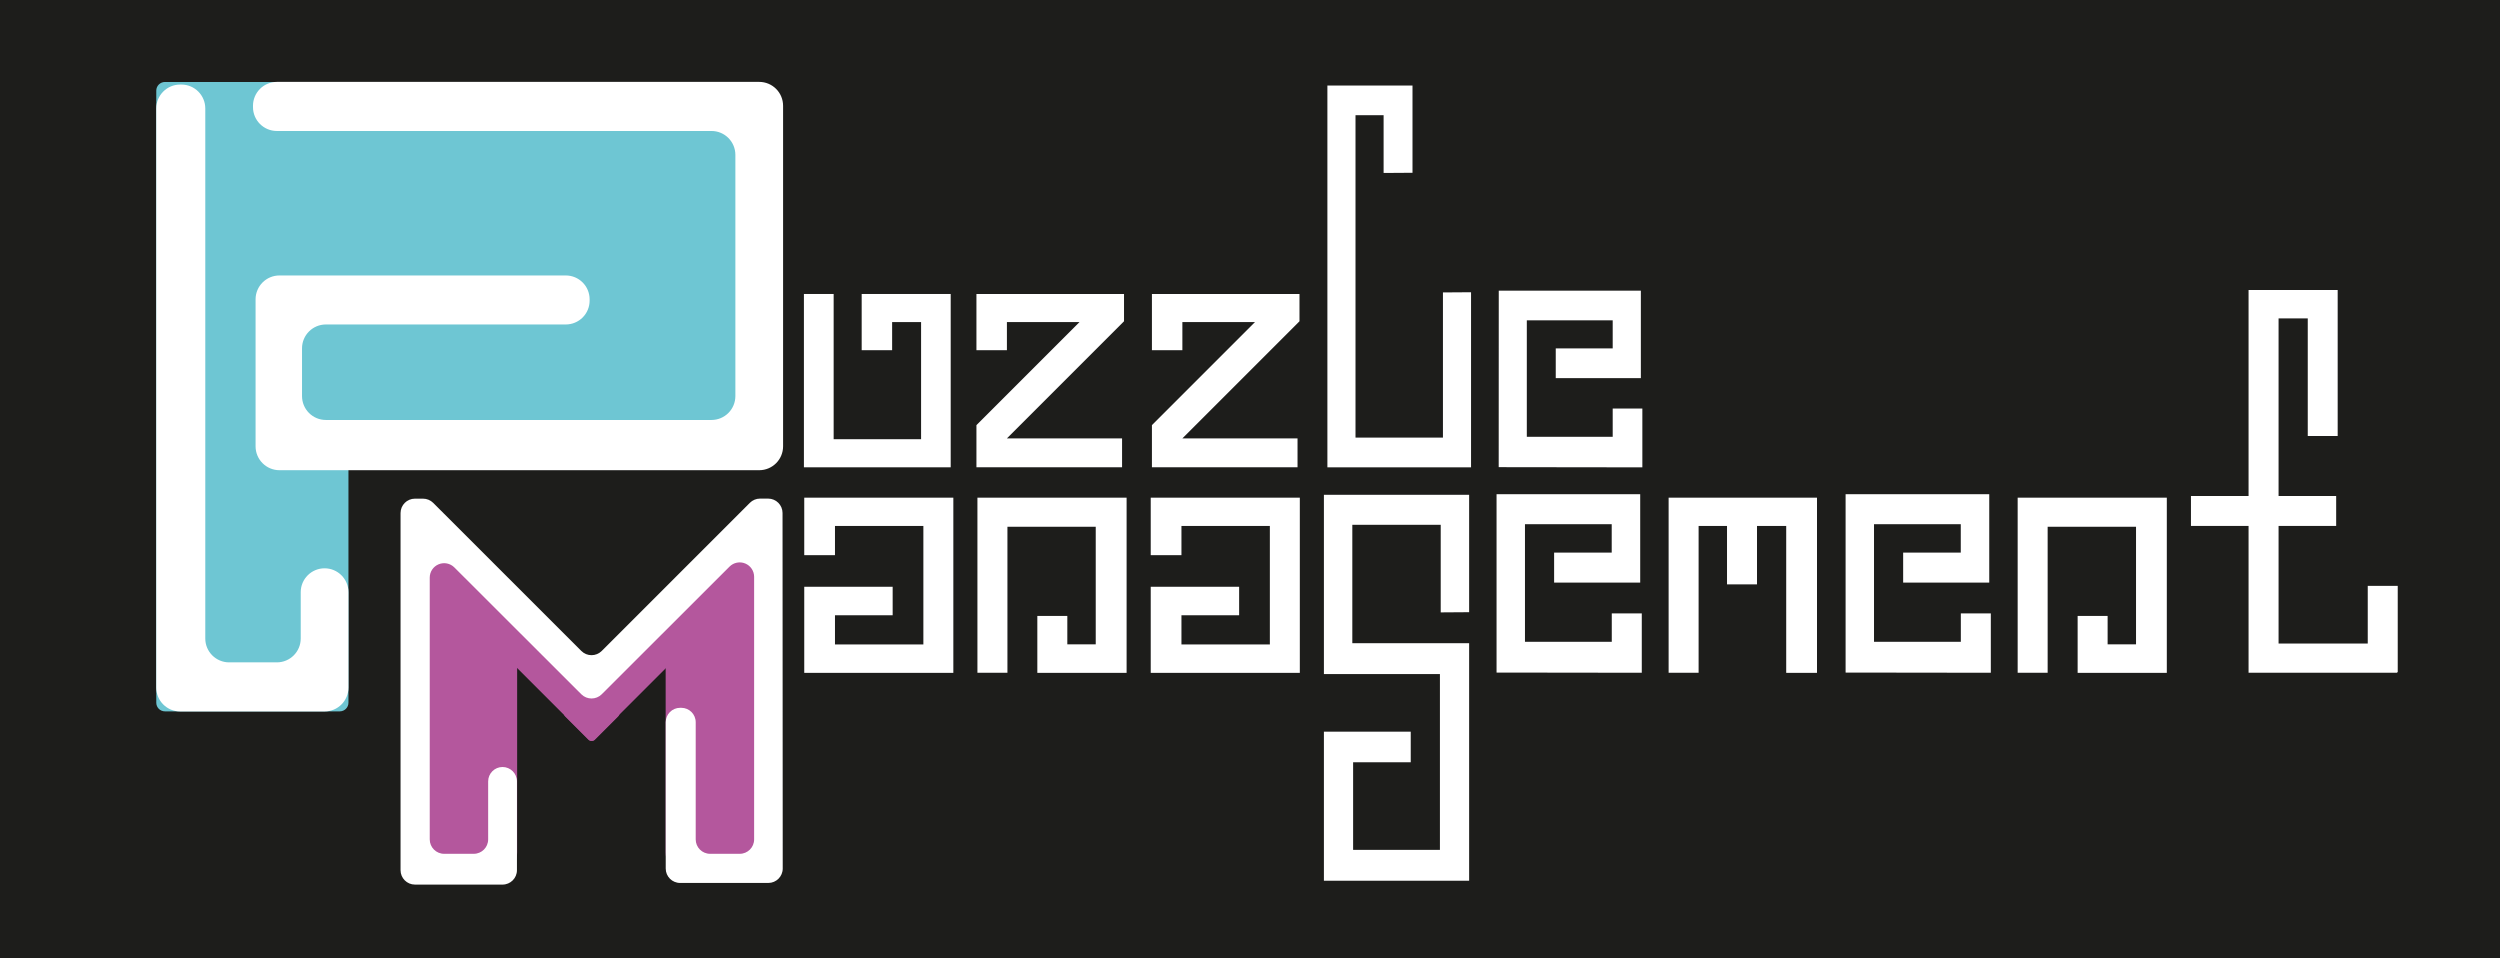
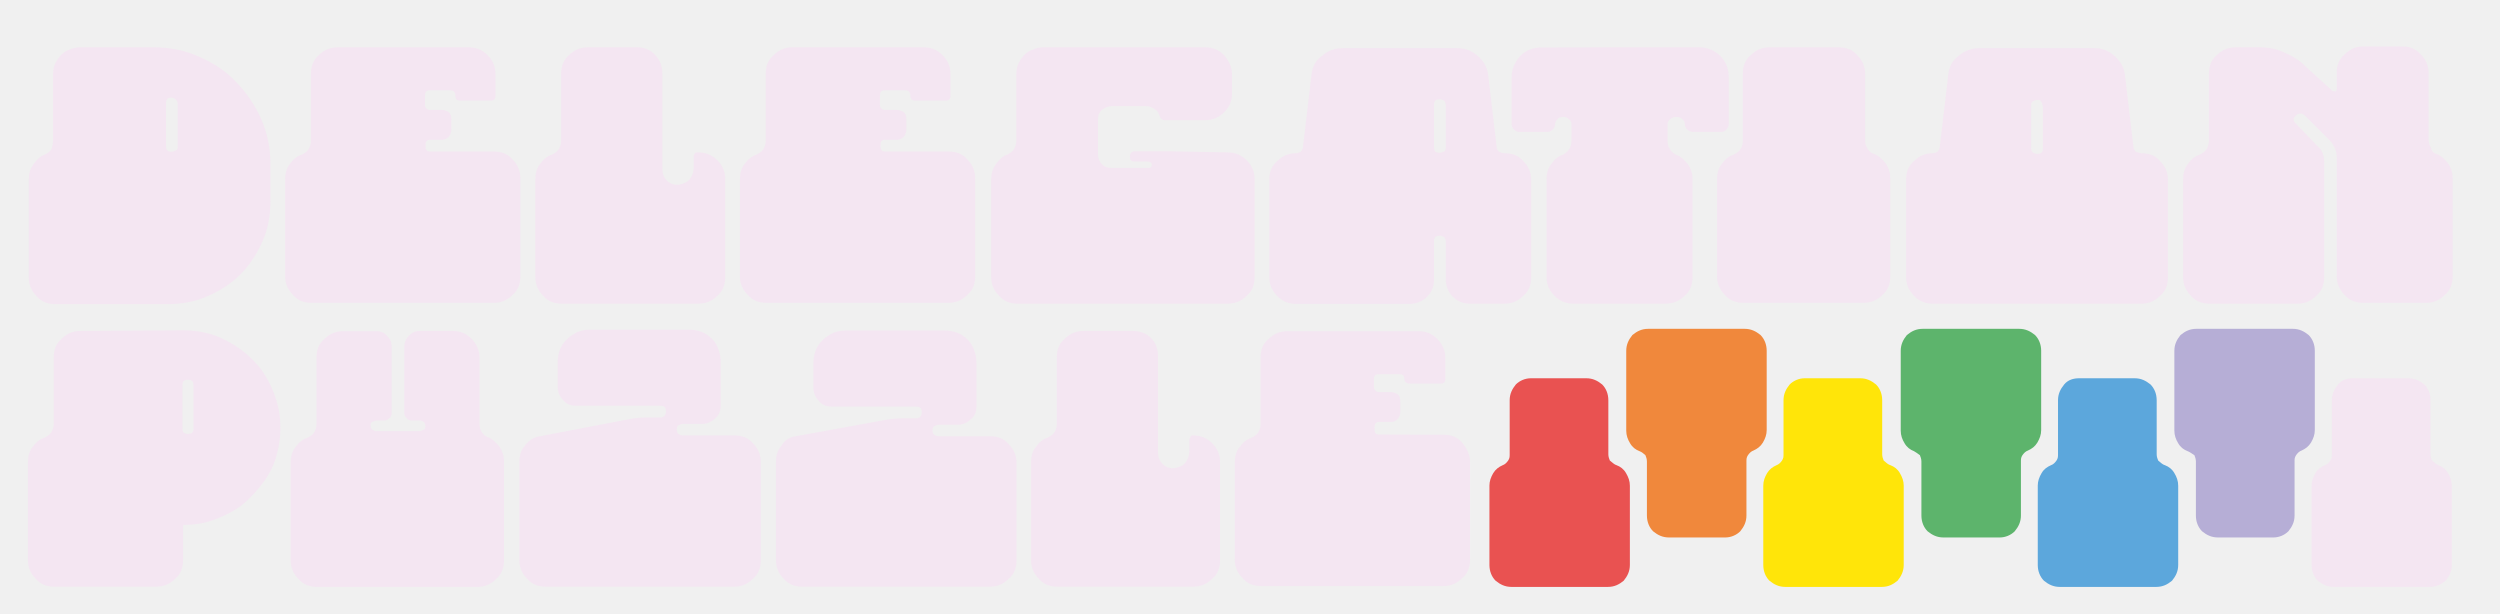
- <svg xmlns="http://www.w3.org/2000/svg" id="Слой_1" data-name="Слой 1" viewBox="0 0 1190.55 456.14">
-   <defs>
-     <style>.cls-1{fill:#1d1d1b;}.cls-2{fill:#b4579d;}.cls-3{fill:#6ec6d3;}.cls-4{fill:#fff;}</style>
-   </defs>
-   <rect class="cls-1" x="-10.06" y="-2.15" width="1210.66" height="460.43" />
-   <rect class="cls-2" x="304.75" y="250.31" width="19.69" height="112.93" rx="2.02" transform="translate(309.06 -132.6) rotate(45)" />
-   <rect class="cls-2" x="239.06" y="250.35" width="19.69" height="112.93" rx="2.02" transform="translate(641.85 347.77) rotate(135)" />
-   <rect class="cls-3" x="74.42" y="39.04" width="91.52" height="299.73" rx="4.13" />
-   <path class="cls-2" d="M232.71,419.42H214.14a13.56,13.56,0,0,1-13.56-13.56V293.38c-5.23-15.8-2.75-28.45,3.42-31.25,1.07-.49,4.3-1.6,10.23,1.51l18.48,16.19a13.56,13.56,0,0,1,13.56,13.55V405.86A13.56,13.56,0,0,1,232.71,419.42Z" />
-   <path class="cls-2" d="M330.57,419.42h18.58a13.56,13.56,0,0,0,13.56-13.56V293.38c5.23-15.8,2.75-28.45-3.42-31.25-1.07-.49-4.3-1.6-10.23,1.51l-18.49,16.19A13.55,13.55,0,0,0,317,293.38V405.86A13.56,13.56,0,0,0,330.57,419.42Z" />
-   <rect class="cls-3" x="178.55" y="26.43" width="150.1" height="211.03" rx="4.13" transform="translate(385.55 -121.66) rotate(90)" />
-   <path class="cls-4" d="M397,140v69.16h41.64V153.38H424.85v13.39h-14.5V140h42.39v82.54h-69.9V140Z" />
-   <path class="cls-4" d="M535.28,140v13l-55.77,55.77h54.84v13.76H465V202.46l49.08-49.08H479.51v13.39H465V140Z" />
-   <path class="cls-4" d="M618.84,140v13l-55.77,55.77h54.84v13.76H548.57V202.46l49.08-49.08H563.07v13.39h-14.5V140Z" />
-   <path class="cls-4" d="M632.13,40.73h40.53V82.28l-13.76.09V54.86H645.52V208.41h41.64V139.26l13.38-.09v83.37H632.13Z" />
-   <path class="cls-4" d="M713.74,138.42h67.67v41.64H740.88V165.93H768V152.55h-40.9V208H768V194.56h14.12v28l-68.41-.09Z" />
-   <path class="cls-4" d="M197.6,237.47h3.83a6.87,6.87,0,0,1,4.86,2L276.85,310a6.86,6.86,0,0,0,9.7,0l70.57-70.56a6.83,6.83,0,0,1,4.85-2h3.83a6.86,6.86,0,0,1,6.86,6.85l.09,169.32a6.87,6.87,0,0,1-6.86,6.87h-42a6.86,6.86,0,0,1-6.86-6.86V343.93a6.86,6.86,0,0,1,6.86-6.86h.56a6.86,6.86,0,0,1,6.86,6.86v55.81a6.86,6.86,0,0,0,6.86,6.86h14.1a6.86,6.86,0,0,0,6.86-6.86V274.68a6.86,6.86,0,0,0-11.71-4.85l-60.87,60.8a6.87,6.87,0,0,1-9.7,0l-60.49-60.42a6.86,6.86,0,0,0-11.71,4.85V399.74a6.86,6.86,0,0,0,6.86,6.86h14.1a6.86,6.86,0,0,0,6.86-6.86V372.12a6.86,6.86,0,0,1,6.85-6.86h0a6.86,6.86,0,0,1,6.86,6.86V414.4a6.86,6.86,0,0,1-6.86,6.86H197.6a6.86,6.86,0,0,1-6.85-6.86V244.33A6.86,6.86,0,0,1,197.6,237.47Z" />
-   <path class="cls-4" d="M97.76,51.63V304.07a11.36,11.36,0,0,0,11.36,11.36h22.73a11.36,11.36,0,0,0,11.36-11.36V282a11.37,11.37,0,0,1,11.36-11.36h0A11.37,11.37,0,0,1,165.94,282v45.45a11.36,11.36,0,0,1-11.37,11.36H85.78a11.36,11.36,0,0,1-11.36-11.36V51.63A11.37,11.37,0,0,1,85.78,40.27h.62A11.37,11.37,0,0,1,97.76,51.63ZM131.85,39H361.56a11.36,11.36,0,0,1,11.36,11.37V212.55a11.36,11.36,0,0,1-11.36,11.37H133.08a11.37,11.37,0,0,1-11.37-11.37v-70a11.37,11.37,0,0,1,11.37-11.37H269.43a11.36,11.36,0,0,1,11.36,11.37v.61a11.35,11.35,0,0,1-11.36,11.36H155.19a11.36,11.36,0,0,0-11.36,11.37V188.6A11.36,11.36,0,0,0,155.19,200H338.84A11.37,11.37,0,0,0,350.2,188.6V73.74a11.37,11.37,0,0,0-11.36-11.36h-207A11.37,11.37,0,0,1,120.48,51v-.61A11.37,11.37,0,0,1,131.85,39Z" />
-   <path class="cls-4" d="M454,237v83.43H383v-41h42.1V293H397.63v13.9h42.1V250.47h-42.1v13.91H383V237Z" />
-   <path class="cls-4" d="M536.51,237v83.43H494V293.32h14.28v13.53h13.53v-56H479.76v69.53H465.47V237Z" />
-   <path class="cls-4" d="M619,237v83.43H548v-41h42.1V293H562.63v13.9h42.1V250.47h-42.1v13.91H548V237Z" />
-   <path class="cls-4" d="M630.47,235.63h69.16v55.91l-13.53.09V249.91H644v56.38h55.63V419.42H630.47v-71h41.35V363H644.38v41.72h41.34V321H630.47Z" />
-   <path class="cls-4" d="M712.69,235.35H781.1v42.09h-41V263.16h27.43V249.63H726.22v56h41.34V292.1h14.29v28.28l-69.16-.09Z" />
-   <path class="cls-4" d="M865.29,237v83.43H850.63V250.47H836.72v27.82H822.44V250.47H808.91v69.91H794.63V237Z" />
-   <path class="cls-4" d="M878.91,235.35h68.41v42.09h-41V263.16h27.44V249.63H892.44v56h41.35V292.1h14.28v28.28l-69.16-.09Z" />
-   <path class="cls-4" d="M1031.88,237v83.43H989.41V293.32h14.28v13.53h13.53v-56H975.13v69.53H960.85V237Z" />
-   <path class="cls-4" d="M1113.25,138.1v69.53H1099v-56h-13.9v84.56h27.43v14.28h-27.43v56h42.47V279h14.28v41l-.38.37h-70.66V250.47h-27.43V236.19h27.43V138.1Z" />
+ <svg xmlns="http://www.w3.org/2000/svg" version="1.1" id="Слой_1" x="0px" y="0px" viewBox="0 0 1173.1 288" style="enable-background:new 0 0 1173.1 288;" xml:space="preserve">
+   <style type="text/css">
+ 	.st0{fill:#F4E6F2;}
+ 	.st1{fill:#E95251;}
+ 	.st2{fill:#F0883C;}
+ 	.st3{fill:#FFE509;}
+ 	.st4{fill:#5DB46C;}
+ 	.st5{fill:#5CA7DC;}
+ 	.st6{fill:#B6AED6;}
+ </style>
+   <g>
+     <g>
+       <path class="st0" d="M72.4,22.2c7.4,0,14.7,1.5,21,4.4c6.6,2.9,12.5,6.6,17.3,11.8c4.8,4.8,8.8,10.7,11.8,17.3    c2.9,6.6,4.4,13.6,4.4,21v17.7c0,6.6-1.1,12.9-3.7,18.8s-5.9,11-10.3,15.5c-4.4,4.4-9.6,7.7-15.5,10.3c-5.9,2.6-12.1,3.7-18.8,3.7    H26c-3.7,0-6.6-1.1-8.8-3.7c-2.6-2.6-3.7-5.5-3.7-8.8V84c0-2.6,0.7-4.8,2.2-7c1.5-1.8,2.9-3.7,5.2-4.4c1.5-0.7,2.6-1.5,3.3-2.6    c0.4-1.5,0.7-2.9,0.7-4.4V56V34.7c0-2.6,0.7-4.8,2.2-7s3.3-3.7,5.5-4.4c1.5-0.7,3.3-1.1,4.8-1.1H72.4z M83.4,48.7    c0-0.7-0.4-1.5-0.7-1.8c-0.7-0.7-1.5-1.1-2.2-1.1c-1.8,0-2.6,0.7-2.6,2.6v20.2c0,1.8,0.7,2.6,2.6,2.6c0.7,0,1.5-0.4,2.2-0.7    c0.7-0.4,0.7-1.1,0.7-1.8V48.7z" />
+       <path class="st0" d="M231.7,71.1c3.7,0,6.6,1.1,8.8,3.7c2.6,2.6,3.7,5.5,3.7,9.2v45.6c0,3.7-1.1,6.6-3.7,8.8    c-2.6,2.6-5.5,3.7-8.8,3.7h-85.4c-3.7,0-6.6-1.1-8.8-3.7c-2.6-2.6-3.7-5.5-3.7-8.8V84c0-2.6,0.7-5.2,2.2-7    c1.5-2.2,3.3-3.7,5.5-4.4c1.5-0.7,2.6-1.5,3.3-2.6c0.7-1.1,1.1-2.6,1.1-3.7V34.7c0-3.7,1.1-6.6,3.7-8.8c2.6-2.6,5.5-3.7,8.8-3.7    h2.9h22.8h4.4H199h21c3.3,0,6.3,1.1,8.8,3.7c2.6,2.6,3.7,5.5,3.7,8.8v2.9v4.8V45c0,1.5-0.7,2.2-2.2,2.2h-14.4    c-1.5,0-2.2-0.7-2.2-2.2c0-1.5-0.7-2.6-2.2-2.6h-9.9c-1.5,0-2.2,0.7-2.2,2.6v4.4c0,0.7,0.4,1.1,0.7,1.5s1.1,0.7,1.8,0.7h5.5    c1.1,0,2.2,0.4,3.3,1.1c0.7,0.7,1.1,1.8,1.1,3.3v4.8c0,1.1-0.4,2.2-1.1,3.3c-0.7,0.7-1.8,1.5-3.3,1.5h-5.5c-1.5,0-2.2,0.7-2.2,2.2    v1.1c0,1.5,0.7,2.2,2.2,2.2H231.7z" />
+       <path class="st0" d="M327.4,71.5c3.7,0,6.6,1.1,9.2,3.7s3.7,5.5,3.7,8.8v46c0,3.7-1.1,6.6-3.7,8.8c-2.6,2.6-5.5,3.7-9.2,3.7h-63.7    c-3.7,0-6.6-1.1-8.8-3.7c-2.6-2.6-3.7-5.5-3.7-8.8V84c0-2.6,0.7-5.2,2.2-7c1.5-2.2,3.3-3.7,5.5-4.4c1.5-0.7,2.6-1.5,3.3-2.6    c0.7-1.1,1.1-2.6,1.1-3.7V34.7c0-3.7,1.1-6.6,3.7-8.8c2.6-2.6,5.5-3.7,8.8-3.7H299c3.3,0,6.3,1.1,8.5,3.7c2.2,2.2,3.3,5.2,3.3,8.5    v37.2v7.7c0,2.2,0.7,4,2.2,5.5c1.5,1.5,3.7,2.2,5.9,1.8c1.8-0.4,3.7-1.1,4.8-2.6c1.1-1.5,1.8-3.3,1.8-5.2v-5.5    c0-0.7,0.4-1.1,0.7-1.5C326.3,71.5,326.6,71.5,327.4,71.5z" />
+       <path class="st0" d="M445.1,71.1c3.7,0,6.6,1.1,8.8,3.7c2.6,2.6,3.7,5.5,3.7,9.2v45.6c0,3.7-1.1,6.6-3.7,8.8    c-2.6,2.6-5.5,3.7-8.8,3.7h-85.4c-3.7,0-6.6-1.1-8.8-3.7c-2.6-2.6-3.7-5.5-3.7-8.8V84c0-2.6,0.7-5.2,2.2-7    c1.5-2.2,3.3-3.7,5.5-4.4c1.5-0.7,2.6-1.5,3.3-2.6c0.7-1.1,1.1-2.6,1.1-3.7V34.7c0-3.7,1.1-6.6,3.7-8.8c2.6-2.6,5.5-3.7,8.8-3.7    h2.9h22.8h4.4h10.3h21.3c3.3,0,6.3,1.1,8.8,3.7c2.6,2.6,3.7,5.5,3.7,8.8v2.9v4.8V45c0,1.5-0.7,2.2-2.2,2.2h-14.4    c-1.5,0-2.2-0.7-2.2-2.2c0-1.5-0.7-2.6-2.2-2.6h-9.9c-1.5,0-2.2,0.7-2.2,2.6v4.4c0,0.7,0.4,1.1,0.7,1.5c0.4,0.4,1.1,0.7,1.8,0.7    h5.5c1.1,0,2.2,0.4,3.3,1.1c0.7,0.7,1.1,1.8,1.1,3.3v4.8c0,1.1-0.4,2.2-1.1,3.3c-0.7,0.7-1.8,1.5-3.3,1.5h-5.5    c-1.5,0-2.2,0.7-2.2,2.2v1.1c0,1.5,0.7,2.2,2.2,2.2H445.1z" />
+       <path class="st0" d="M575.8,71.5c3.7,0,6.6,1.1,9.2,3.7s3.7,5.5,3.7,8.8v46c0,3.7-1.1,6.6-3.7,8.8c-2.6,2.6-5.5,3.7-9.2,3.7h-98.2    c-3.7,0-6.6-1.1-8.8-3.7c-2.6-2.6-3.7-5.5-3.7-8.8V84c0-2.6,0.7-4.8,2.2-7c1.5-1.8,2.9-3.7,5.2-4.4c1.5-0.7,2.6-1.5,3.3-2.6    c0.7-1.1,1.1-2.6,1.1-4v-9.6V34.7c0-2.6,0.7-4.8,2.2-7c1.5-2.2,3.3-3.7,5.5-4.4c1.5-0.7,3.3-1.1,4.8-1.1h76.2    c3.3,0,6.3,1.1,8.8,3.7c2.2,2.6,3.7,5.5,3.7,8.8v9.2c0,3.3-1.1,6.3-3.7,8.8c-2.2,2.2-5.2,3.7-8.8,3.7h-18.8    c-1.5,0-2.2-0.7-2.6-1.8c-0.4-1.5-1.1-2.6-2.2-3.3c-1.1-0.7-2.6-1.5-4-1.5h-16.2c-1.8,0-3.3,0.7-4.8,1.8c-1.5,1.5-1.8,2.9-1.8,4.8    v15.8c0,1.8,0.7,3.7,1.8,4.8c1.5,1.5,2.9,1.8,4.8,1.8h16.9c1.1,0,1.8-0.4,1.8-1.5c0-0.7-0.7-1.5-2.2-1.5h-5.9    c-1.5,0-2.2-0.7-2.2-2.2c0-1.5,0.7-2.6,2.2-2.6h11.8h4.8L575.8,71.5L575.8,71.5z" />
+       <path class="st0" d="M706,71.9c3.7,0,6.6,1.1,8.8,3.7c2.6,2.6,3.7,5.5,3.7,8.8V130c0,3.7-1.1,6.6-3.7,8.8    c-2.6,2.6-5.5,3.7-8.8,3.7h-16.2c-3.3,0-5.9-1.1-8.1-3.3c-2.2-2.2-3.3-5.2-3.3-8.1v-18c0-0.7-0.4-1.5-0.7-1.8    c-0.7-0.4-1.1-0.7-2.2-0.7c-1.8,0-2.6,0.7-2.6,2.6v18c0,3.3-1.1,5.9-3.3,8.1c-2.2,2.2-5.2,3.3-8.1,3.3h-53.4    c-3.3,0-6.3-1.1-8.8-3.7s-3.7-5.5-3.7-8.8V84.4c0-3.7,1.1-6.6,3.7-8.8c2.6-2.6,5.5-3.7,8.8-3.7c0.7,0,1.8-0.4,2.2-0.7    c0.7-0.7,1.1-1.5,1.1-2.2l4-33.9c0.4-3.7,1.8-6.6,4.8-8.8c2.9-2.6,6.3-3.7,9.6-3.7h27.2h26.9c3.7,0,6.6,1.1,9.6,3.7    c2.9,2.6,4.4,5.5,4.8,8.8l4,33.9c0,0.7,0.4,1.5,1.1,2.2C704.2,71.5,704.9,71.9,706,71.9z M678.4,49.1c0-0.7-0.4-1.5-0.7-1.8    c-0.7-0.4-1.1-0.7-2.2-0.7c-1.8,0-2.6,0.7-2.6,2.6v19.9c0,1.8,0.7,2.6,2.6,2.6c0.7,0,1.5-0.4,2.2-0.7s0.7-1.1,0.7-1.8V49.1z" />
+       <path class="st0" d="M797.6,22.2c3.7,0,7,1.5,9.6,4c2.6,2.6,4,5.9,4,9.9v22.1c0,1.1-0.4,1.8-1.1,2.6c-0.7,0.7-1.5,1.1-2.2,1.1    h-13.6c-0.7,0-1.8-0.4-2.6-1.1c-0.7-0.7-1.1-1.5-1.1-2.6c0-0.7-0.4-1.8-1.1-2.2c-0.7-0.7-1.5-1.1-2.2-1.1h-1.1    c-0.7,0-1.8,0.4-2.6,1.1s-1.1,1.5-1.1,2.2v8.1c0,1.5,0.4,2.6,1.1,3.7c0.7,1.1,1.8,2.2,2.9,2.6c2.2,0.7,4,2.6,5.5,4.4    c1.5,2.2,2.2,4.4,2.2,7v46c0,3.7-1.1,6.6-3.7,8.8c-2.6,2.6-5.5,3.7-9.2,3.7h-42.7c-3.7,0-6.6-1.1-9.2-3.7s-3.7-5.5-3.7-8.8V84    c0-2.6,0.7-5.2,2.2-7c1.5-2.2,3.3-3.7,5.5-4.4c1.1-0.7,2.2-1.5,2.9-2.6c0.7-1.1,1.1-2.6,1.1-3.7v-8.1c0-0.7-0.4-1.8-1.1-2.2    c-0.7-0.7-1.5-1.1-2.2-1.1h-1.1c-0.7,0-1.8,0.4-2.2,1.1c-0.7,0.7-1.1,1.5-1.1,2.2c0,1.1-0.4,1.8-1.1,2.6c-0.7,0.7-1.5,1.1-2.6,1.1    H713c-1.1,0-1.8-0.4-2.6-1.1c-0.7-0.7-1.1-1.5-1.1-2.6V36.2c0-3.7,1.5-7,4-9.9c2.6-2.6,5.9-4,9.6-4    C722.9,22.2,797.6,22.2,797.6,22.2z" />
+       <path class="st0" d="M879.3,72.2c2.2,0.7,4,2.6,5.5,4.4c1.5,2.2,2.2,4.4,2.2,7v46c0,3.7-1.1,6.6-3.7,8.8c-2.6,2.6-5.5,3.7-9.2,3.7    h-55.9c-3.7,0-6.6-1.1-8.8-3.7c-2.6-2.6-3.7-5.5-3.7-8.8V84c0-2.6,0.7-5.2,2.2-7c1.5-2.2,3.3-3.7,5.5-4.4c1.5-0.7,2.6-1.5,3.3-2.6    c0.7-1.1,1.1-2.6,1.1-3.7V34.7c0-3.7,1.1-6.6,3.7-8.8c2.6-2.6,5.5-3.7,8.8-3.7h32.4c3.7,0,6.6,1.1,8.8,3.7    c2.6,2.6,3.7,5.5,3.7,8.8V66c0,1.5,0.4,2.6,1.1,3.7C877.1,71.1,878.2,71.9,879.3,72.2z" />
+       <path class="st0" d="M1004.8,71.9c3.7,0,6.6,1.1,8.8,3.7c2.6,2.6,3.7,5.5,3.7,8.8V130c0,3.7-1.1,6.6-3.7,8.8    c-2.6,2.6-5.5,3.7-8.8,3.7h-97.9c-3.3,0-6.3-1.1-8.8-3.7s-3.7-5.5-3.7-8.8V84.4c0-3.7,1.1-6.6,3.7-8.8c2.6-2.6,5.5-3.7,8.8-3.7    c0.7,0,1.8-0.4,2.2-0.7c0.7-0.7,1.1-1.5,1.1-2.2l4-33.9c0.4-3.7,1.8-6.6,4.8-8.8c2.9-2.6,6.3-3.7,9.6-3.7h27.2h26.9    c3.7,0,6.6,1.1,9.6,3.7c2.9,2.6,4.4,5.5,4.8,8.8l4,33.9c0,0.7,0.4,1.5,1.1,2.2C1003.3,71.5,1004.1,71.9,1004.8,71.9z M958.5,49.8    c0-0.7-0.4-1.5-0.7-2.2c-0.4-0.7-1.1-0.7-1.8-0.7c-0.7,0-1.5,0.4-2.2,0.7c-0.7,0.7-0.7,1.1-0.7,2.2v19.9c0,0.7,0.4,1.5,0.7,1.8    c0.7,0.4,1.1,0.7,2.2,0.7c1.8,0,2.6-0.7,2.6-2.6V49.8z" />
+       <path class="st0" d="M1143.2,72.2c2.2,0.7,4,2.6,5.5,4.4c1.5,2.2,2.2,4.4,2.2,7v46c0,3.7-1.1,6.6-3.7,8.8    c-2.6,2.6-5.5,3.7-8.8,3.7H1109c-3.7,0-6.6-1.1-8.8-3.7c-2.6-2.6-3.7-5.5-3.7-8.8v-26.5V83.6v-9.9c0-2.6-1.1-5.2-2.9-7.4l-2.6-2.6    l0,0l-9.6-9.6c-1.5-1.1-2.6-1.1-4,0c-1.5,1.5-1.5,2.6,0,4l10.3,10.7c2.2,1.8,2.9,4.4,2.9,7.4V84v19.5V130c0,3.7-1.1,6.6-3.7,8.8    c-2.6,2.6-5.5,3.7-8.8,3.7h-41.2c-3.7,0-6.6-1.1-8.8-3.7c-2.6-2.6-3.7-5.5-3.7-8.8V84c0-2.6,0.7-5.2,2.2-7    c1.5-2.2,3.3-3.7,5.5-4.4c1.5-0.7,2.6-1.5,3.3-2.6c0.7-1.1,1.1-2.6,1.1-3.7V34.7c0-3.7,1.1-6.6,3.7-8.8c2.6-2.6,5.5-3.7,8.8-3.7    h11.4c4,0,8.1,0.7,11.8,2.6c3.7,1.5,7,3.7,9.6,6.3l12.5,11.4c0.4,0.4,1.1,0.4,1.5,0.4c0.7-0.4,0.7-0.7,0.7-1.1V34    c0-3.3,1.1-6.3,3.7-8.5c2.2-2.2,5.2-3.7,8.5-3.7h18.4c3.7,0,6.6,1.1,8.8,3.7c2.6,2.6,3.7,5.5,3.7,8.8v31.3c0,1.5,0.4,2.6,1.1,3.7    C1141,71.1,1142.1,71.9,1143.2,72.2z" />
+     </g>
+     <g>
+       <path class="st0" d="M86,155c7.4,0,14,1.5,20.2,4.8c6.3,3.3,11.4,7.4,15.5,12.5s7,11.4,8.8,18.4c1.5,7,1.5,14.4-0.4,21.7    c-1.1,4.8-3.3,9.6-6.3,13.6c-2.9,4-6.3,7.7-9.9,10.7c-3.7,2.9-8.1,5.2-12.9,7c-4.8,1.8-9.6,2.6-14.7,2.6c-0.4,0-0.4,0.4-0.4,0.7    v15.8c0,3.7-1.1,6.6-3.7,8.8c-2.6,2.6-5.5,3.7-9.2,3.7H25.6c-3.7,0-6.6-1.1-8.8-3.7c-2.6-2.6-3.7-5.5-3.7-8.8v-46    c0-2.6,0.7-5.2,2.2-7c1.5-2.2,3.3-3.7,5.5-4.4c1.5-0.7,2.6-1.5,3.3-2.6c0.7-1.1,1.1-2.6,1.1-3.7v-31.3c0-3.7,1.1-6.6,3.7-8.8    c2.6-2.6,5.5-3.7,8.8-3.7L86,155L86,155z M90.8,180.8c0-1.8-0.7-2.6-2.6-2.6c-1.8,0-2.6,0.7-2.6,2.6V201c0,1.8,0.7,2.6,2.6,2.6    c1.8,0,2.6-0.7,2.6-2.6V180.8z" />
+       <path class="st0" d="M228.8,205.1c2.2,0.7,4,2.6,5.5,4.4c1.5,2.2,2.2,4.4,2.2,7v46.4c0,3.7-1.1,6.6-3.7,8.8    c-2.6,2.6-5.5,3.7-8.8,3.7h-75.1c-3.7,0-6.6-1.1-8.8-3.7c-2.6-2.6-3.7-5.5-3.7-8.8v-46c0-2.6,0.7-5.2,2.2-7    c1.5-2.2,3.3-3.7,5.5-4.4c1.5-0.7,2.6-1.5,3.3-2.6c0.7-1.1,1.1-2.6,1.1-3.7v-31.3c0-3.7,1.1-6.6,3.7-8.8c2.6-2.6,5.5-3.7,8.8-3.7    h15.8c1.8,0,3.7,0.7,4.8,2.2c1.5,1.5,2.2,2.9,2.2,5.2V194c0,0.7-0.4,1.8-1.1,2.2c-0.7,0.7-1.5,1.1-2.2,1.1h-3.7    c-0.7,0-1.5,0.4-2.2,0.7c-0.7,0.4-0.7,1.1-0.7,1.8c0,0.7,0.4,1.5,0.7,1.8c0.7,0.4,1.1,0.7,2.2,0.7h19.9c0.7,0,1.5-0.4,2.2-0.7    c0.7-0.4,0.7-1.1,0.7-1.8c0-0.7-0.4-1.5-0.7-1.8c-0.7-0.4-1.1-0.7-2.2-0.7h-3.7c-0.7,0-1.8-0.4-2.2-1.1c-0.7-0.7-1.1-1.5-1.1-2.2    v-31.3c0-1.8,0.7-3.7,2.2-5.2c1.5-1.5,2.9-2.2,4.8-2.2h15.8c3.3,0,6.3,1.1,8.8,3.7s3.7,5.5,3.7,8.8v31.3c0,1.5,0.4,2.6,1.1,3.7    C226.5,203.6,227.7,204.7,228.8,205.1z" />
+       <path class="st0" d="M253.4,204.7L253.4,204.7C253.8,204.7,253.8,204.7,253.4,204.7l42.3-8.1c2.2-0.4,4.8-0.7,7.7-0.7h6.6    c0.7,0,1.5-0.4,1.8-0.7c0.4-0.7,0.7-1.1,0.7-2.2c0-1.8-0.7-2.6-2.6-2.6h-20.2h-19.5c-2.2,0-4.4-0.7-5.9-2.6    c-1.5-1.5-2.6-3.7-2.6-5.9v-12.1c0-2.2,0.4-4,1.1-5.9c0.7-1.8,1.8-3.3,3.3-4.8c1.5-1.5,2.9-2.2,4.8-3.3c1.8-0.7,3.7-1.1,5.9-1.1    h46.7c2.2,0,4,0.4,5.9,1.1c1.8,0.7,3.3,1.8,4.8,3.3c1.5,1.5,2.2,2.9,2.9,4.8c0.7,1.8,1.1,3.7,1.1,5.9v10.7v9.9    c0,2.2-0.7,4.4-2.6,5.9c-1.5,1.5-3.7,2.6-5.9,2.6h-4h-5.2c-0.7,0-1.5,0.4-2.2,0.7c-0.7,0.7-0.7,1.1-0.7,2.2c0,0.7,0.4,1.5,0.7,1.8    c0.7,0.4,1.1,0.7,2.2,0.7h5.2h18.8c3.7,0,6.6,1.1,8.8,3.7c2.6,2.6,3.7,5.5,3.7,8.8v46c0,3.7-1.1,6.6-3.7,8.8    c-2.6,2.6-5.5,3.7-8.8,3.7h-88.3c-3.7,0-6.6-1.1-8.8-3.7c-2.6-2.6-3.7-5.5-3.7-8.8v-46c0-2.9,0.7-5.5,2.6-7.7    C248.3,206.5,250.5,205.1,253.4,204.7z" />
+       <path class="st0" d="M373.4,204.7L373.4,204.7C373.7,204.7,373.7,204.7,373.4,204.7l42.3-7.7c2.2-0.4,4.8-0.7,7.7-0.7h6.6    c0.7,0,1.5-0.4,1.8-0.7c0.4-0.7,0.7-1.1,0.7-2.2c0-1.8-0.7-2.6-2.6-2.6h-20.2h-19.5c-2.2,0-4.4-0.7-5.9-2.6    c-1.5-1.5-2.6-3.7-2.6-5.9v-12.1c0-2.2,0.4-4,1.1-5.9c0.7-1.8,1.8-3.3,3.3-4.8c1.5-1.5,2.9-2.2,4.8-3.3c1.8-0.7,3.7-1.1,5.9-1.1    h46.7c2.2,0,4,0.4,5.9,1.1c1.8,0.7,3.3,1.8,4.8,3.3c1.5,1.5,2.2,2.9,2.9,4.8s1.1,3.7,1.1,5.9v10.7v9.9c0,2.2-0.7,4.4-2.6,5.9    c-1.5,1.5-3.7,2.6-5.9,2.6h-4h-5.2c-0.7,0-1.5,0.4-2.2,0.7c-0.7,0.7-0.7,1.1-0.7,2.2c0,0.7,0.4,1.5,0.7,1.8    c0.7,0.4,1.1,0.7,2.2,0.7h5.2h18.8c3.7,0,6.6,1.1,8.8,3.7c2.6,2.6,3.7,5.5,3.7,8.8v45.6c0,3.7-1.1,6.6-3.7,8.8    c-2.6,2.6-5.5,3.7-8.8,3.7h-87.9c-3.7,0-6.6-1.1-8.8-3.7c-2.6-2.6-3.7-5.5-3.7-8.8v-46c0-2.9,0.7-5.5,2.6-7.7    C368.2,206.5,370.4,205.1,373.4,204.7z" />
+       <path class="st0" d="M559.6,204.3c3.7,0,6.6,1.1,9.2,3.7c2.6,2.6,3.7,5.5,3.7,8.8v46c0,3.7-1.1,6.6-3.7,8.8    c-2.6,2.6-5.5,3.7-9.2,3.7h-63.3c-3.7,0-6.6-1.1-8.8-3.7c-2.6-2.6-3.7-5.5-3.7-8.8v-46c0-2.6,0.7-5.2,2.2-7    c1.5-2.2,3.3-3.7,5.5-4.4c1.5-0.7,2.6-1.5,3.3-2.6c0.7-1.1,1.1-2.6,1.1-3.7v-31.3c0-3.7,1.1-6.6,3.7-8.8c2.6-2.6,5.5-3.7,8.8-3.7    h23.2c3.3,0,6.3,1.1,8.5,3.3c2.2,2.2,3.3,5.2,3.3,8.5v37.5v7.7c0,2.2,0.7,4,2.2,5.5c1.5,1.5,3.7,2.2,5.9,1.8    c1.8-0.4,3.7-1.1,4.8-2.6c1.1-1.5,1.8-3.3,1.8-5.2v-5.5c0-0.7,0.4-1.1,0.7-1.5C558.8,204.3,559.2,204.3,559.6,204.3z" />
+       <path class="st0" d="M677.3,204c3.7,0,6.6,1.1,8.8,3.7s3.7,5.5,3.7,9.2v45.6c0,3.7-1.1,6.6-3.7,8.8c-2.6,2.6-5.5,3.7-8.8,3.7    h-85.4c-3.7,0-6.6-1.1-8.8-3.7c-2.6-2.6-3.7-5.5-3.7-8.8v-45.6c0-2.6,0.7-5.2,2.2-7c1.5-2.2,3.3-3.7,5.5-4.4    c1.5-0.7,2.6-1.5,3.3-2.6c0.7-1.1,1.1-2.6,1.1-3.7v-31.3c0-3.7,1.1-6.6,3.7-8.8c2.6-2.6,5.5-3.7,8.8-3.7h2.9h22.8h4.4h10.3h21.3    c3.3,0,6.3,1.1,8.8,3.7s3.7,5.5,3.7,8.8v2.9v4.8v2.2c0,1.5-0.7,2.2-2.2,2.2h-14.4c-1.5,0-2.6-0.7-2.6-2.2c0-1.5-0.7-2.2-2.2-2.2    h-9.9c-1.5,0-2.2,0.7-2.2,2.2v4c0,0.7,0.4,1.1,0.7,1.5c0.4,0.4,1.1,0.7,1.8,0.7h5.5c1.1,0,2.2,0.4,3.3,1.1    c0.7,0.7,1.1,1.8,1.1,3.3v4.8c0,1.1-0.4,2.2-1.1,3.3c-0.7,0.7-1.8,1.5-3.3,1.5h-5.5c-1.5,0-2.2,0.7-2.2,2.6v1.1    c0,1.5,0.7,2.2,2.2,2.2L677.3,204z" />
+     </g>
+     <g>
+       <path class="st1" d="M758.6,218.3c1.8,0.7,3.3,1.8,4.4,3.7s1.8,3.7,1.8,5.9v37.2c0,2.9-1.1,5.2-2.9,7.4c-2.2,1.8-4.4,2.9-7.4,2.9    h-45.3c-2.9,0-5.2-1.1-7.4-2.9c-1.8-1.8-2.9-4.4-2.9-7.4v-37.2c0-2.2,0.7-4,1.8-5.9c1.1-1.8,2.6-2.9,4.4-3.7    c1.1-0.4,1.8-1.1,2.6-2.2c0.7-1.1,0.7-1.8,0.7-2.9v-25.4c0-2.9,1.1-5.2,2.9-7.4c1.8-1.8,4.4-2.9,7-2.9h26.1c2.9,0,5.2,1.1,7.4,2.9    c1.8,1.8,2.9,4.4,2.9,7.4v25.4c0,1.1,0.4,2.2,0.7,2.9C756.8,217.2,757.5,218,758.6,218.3z" />
+     </g>
+     <g>
+       <path class="st2" d="M769.3,211.7c-1.8-0.7-3.3-1.8-4.4-3.7c-1.1-1.8-1.8-3.7-1.8-5.9v-37.5c0-2.9,1.1-5.2,2.9-7.4    c2.2-1.8,4.4-2.9,7.4-2.9h45.3c2.9,0,5.2,1.1,7.4,2.9c1.8,1.8,2.9,4.4,2.9,7.4v37.2c0,2.2-0.7,4-1.8,5.9c-1.1,1.8-2.6,2.9-4.4,3.7    c-1.1,0.4-1.8,1.1-2.6,2.2c-0.7,1.1-0.7,1.8-0.7,2.9v25.4c0,2.9-1.1,5.2-2.9,7.4c-1.8,1.8-4.4,2.9-7,2.9h-26.5    c-2.9,0-5.2-1.1-7.4-2.9c-1.8-1.8-2.9-4.4-2.9-7.4v-25.4c0-1.1-0.4-2.2-0.7-2.9C771.2,212.8,770.4,212.1,769.3,211.7z" />
+     </g>
+     <g>
+       <g>
+         <path class="st3" d="M887.1,218.3c1.8,0.7,3.3,1.8,4.4,3.7s1.8,3.7,1.8,5.9v37.2c0,2.9-1.1,5.2-2.9,7.4c-2.2,1.8-4.4,2.9-7.4,2.9     h-45.3c-2.9,0-5.2-1.1-7.4-2.9c-1.8-1.8-2.9-4.4-2.9-7.4v-37.2c0-2.2,0.7-4,1.8-5.9c1.1-1.8,2.6-2.9,4.4-3.7     c1.1-0.4,1.8-1.1,2.6-2.2c0.7-1.1,0.7-1.8,0.7-2.9v-25.4c0-2.9,1.1-5.2,2.9-7.4c1.8-1.8,4.4-2.9,7-2.9h26.1     c2.9,0,5.2,1.1,7.4,2.9c1.8,1.8,2.9,4.4,2.9,7.4v25.4c0,1.1,0.4,2.2,0.7,2.9C885.2,217.2,886,218,887.1,218.3z" />
+       </g>
+     </g>
+     <g>
+       <g>
+         <path class="st4" d="M898.1,211.7c-1.8-0.7-3.3-1.8-4.4-3.7c-1.1-1.8-1.8-3.7-1.8-5.9v-37.5c0-2.9,1.1-5.2,2.9-7.4     c2.2-1.8,4.4-2.9,7.4-2.9h45.3c2.9,0,5.2,1.1,7.4,2.9c1.8,1.8,2.9,4.4,2.9,7.4v37.2c0,2.2-0.7,4-1.8,5.9     c-1.1,1.8-2.6,2.9-4.4,3.7c-1.1,0.4-1.8,1.1-2.6,2.2c-0.7,1.1-0.7,1.8-0.7,2.9v25.4c0,2.9-1.1,5.2-2.9,7.4     c-1.8,1.8-4.4,2.9-7,2.9h-26.5c-2.9,0-5.2-1.1-7.4-2.9c-1.8-1.8-2.9-4.4-2.9-7.4v-25.4c0-1.1-0.4-2.2-0.7-2.9     C899.9,212.8,898.8,212.1,898.1,211.7z" />
+       </g>
+     </g>
+     <g>
+       <g>
+         <path class="st5" d="M1015.9,218.3c1.8,0.7,3.3,1.8,4.4,3.7c1.1,1.8,1.8,3.7,1.8,5.9v37.2c0,2.9-1.1,5.2-2.9,7.4     c-2.2,1.8-4.4,2.9-7.4,2.9h-45.3c-2.9,0-5.2-1.1-7.4-2.9c-1.8-1.8-2.9-4.4-2.9-7.4v-37.2c0-2.2,0.7-4,1.8-5.9s2.6-2.9,4.4-3.7     c1.1-0.4,1.8-1.1,2.6-2.2c0.7-1.1,0.7-1.8,0.7-2.9v-25.4c0-2.9,1.1-5.2,2.9-7.4c1.8-2.2,4.4-2.9,7-2.9h26.1     c2.9,0,5.2,1.1,7.4,2.9c1.8,1.8,2.9,4.4,2.9,7.4v25.4c0,1.1,0.4,2.2,0.7,2.9C1014,217.2,1014.8,218,1015.9,218.3z" />
+       </g>
+     </g>
+     <g>
+       <g>
+         <path class="st6" d="M1026.5,211.7c-1.8-0.7-3.3-1.8-4.4-3.7c-1.1-1.8-1.8-3.7-1.8-5.9v-37.5c0-2.9,1.1-5.2,2.9-7.4     c2.2-1.8,4.4-2.9,7.4-2.9h45.3c2.9,0,5.2,1.1,7.4,2.9c1.8,1.8,2.9,4.4,2.9,7.4v37.2c0,2.2-0.7,4-1.8,5.9     c-1.1,1.8-2.6,2.9-4.4,3.7c-1.1,0.4-1.8,1.1-2.6,2.2c-0.7,1.1-0.7,1.8-0.7,2.9v25.4c0,2.9-1.1,5.2-2.9,7.4     c-1.8,1.8-4.4,2.9-7,2.9h-26.1c-2.9,0-5.2-1.1-7.4-2.9c-1.8-1.8-2.9-4.4-2.9-7.4v-25.4c0-1.1-0.4-2.2-0.7-2.9     C1028.4,212.8,1027.6,212.1,1026.5,211.7z" />
+       </g>
+     </g>
+     <g>
+       <g>
+         <path class="st0" d="M1144.3,218.3c1.8,0.7,3.3,1.8,4.4,3.7c1.1,1.8,1.8,3.7,1.8,5.9v37.2c0,2.9-1.1,5.2-2.9,7.4     c-2.2,1.8-4.4,2.9-7.4,2.9H1095c-2.9,0-5.2-1.1-7.4-2.9c-1.8-1.8-2.9-4.4-2.9-7.4v-37.2c0-2.2,0.7-4,1.8-5.9s2.6-2.9,4.4-3.7     c1.1-0.4,1.8-1.1,2.6-2.2c0.7-1.1,0.7-1.8,0.7-2.9v-25.4c0-2.9,1.1-5.2,2.9-7.4s4.4-2.9,7-2.9h26.1c2.9,0,5.2,1.1,7.4,2.9     c1.8,1.8,2.9,4.4,2.9,7.4v25.4c0,1.1,0.4,2.2,0.7,2.9C1142.4,217.2,1143.5,218,1144.3,218.3z" />
+       </g>
+     </g>
+   </g>
</svg>
